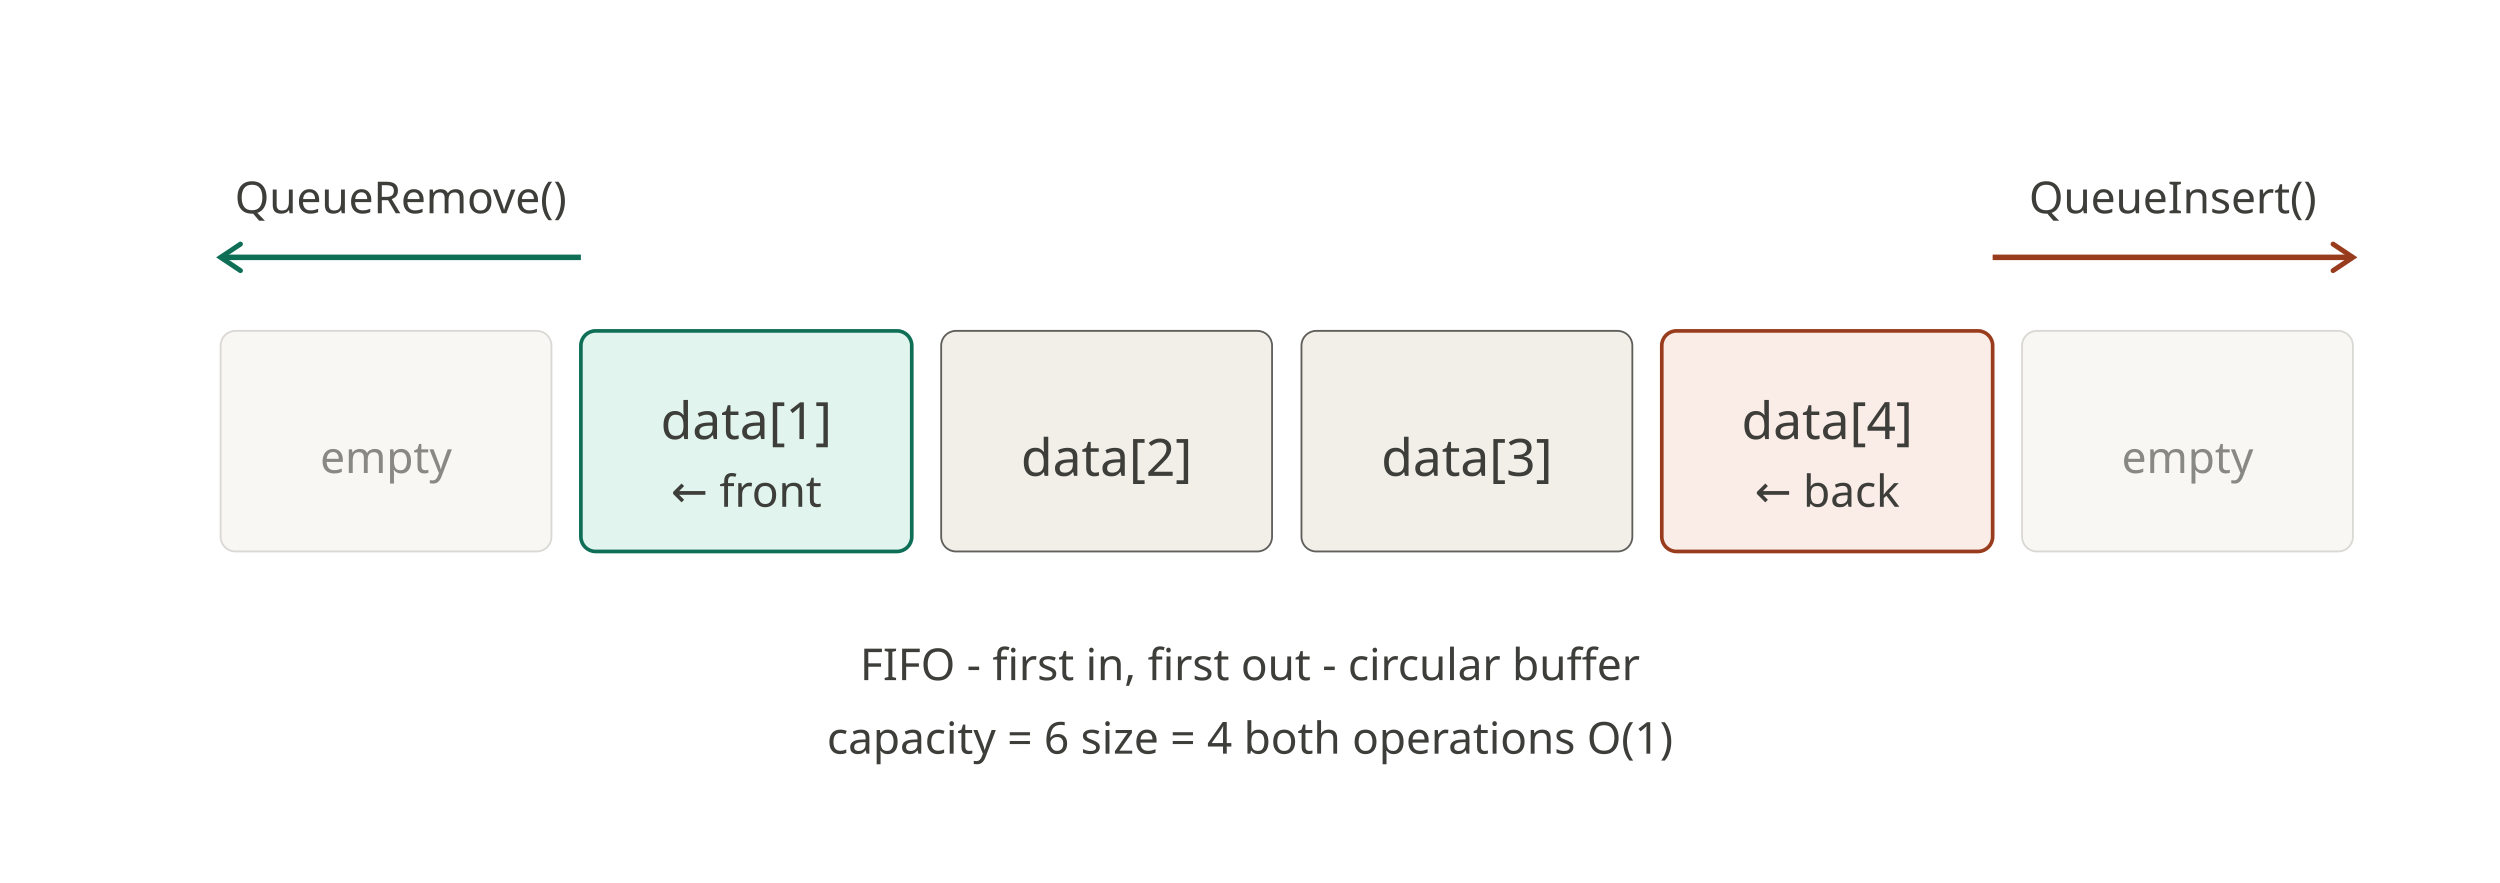
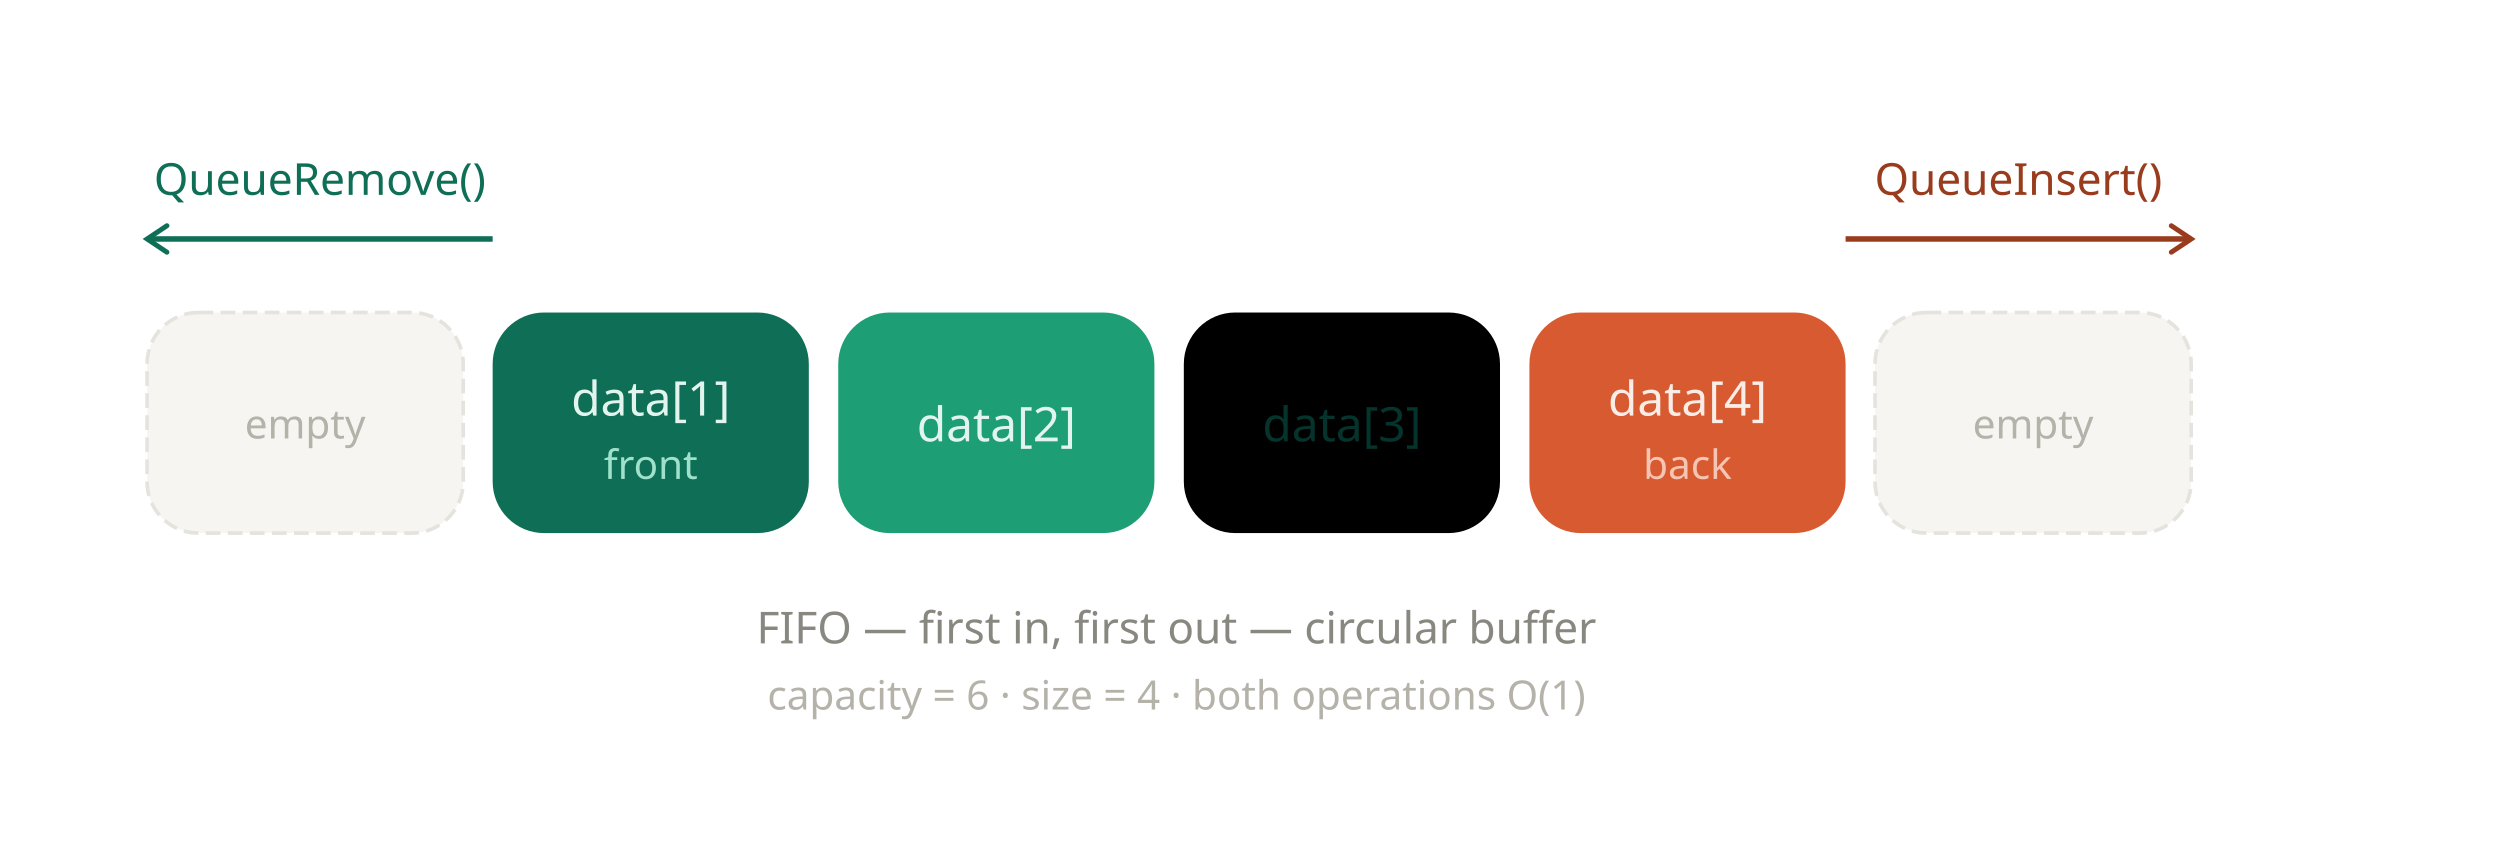
- <svg xmlns="http://www.w3.org/2000/svg" width="680" height="240" viewBox="0 0 680 240" role="img">
-   <style>
-     text { font-family: sans-serif; fill: #3d3d3a; }
-     .th { font-size: 14px; font-weight: 500; }
-     .ts { font-size: 12px; }
-   </style>
+ <svg xmlns="http://www.w3.org/2000/svg" width="680" height="230" viewBox="0 0 680 230" role="img">
  <defs>
    <marker id="at" viewBox="0 0 10 10" refX="8" refY="5" markerWidth="6" markerHeight="6" orient="auto-start-reverse">
      <path d="M2 1L8 5L2 9" fill="none" stroke="#0F6E56" stroke-width="1.5" stroke-linecap="round" />
    </marker>
    <marker id="ac" viewBox="0 0 10 10" refX="8" refY="5" markerWidth="6" markerHeight="6" orient="auto-start-reverse">
      <path d="M2 1L8 5L2 9" fill="none" stroke="#993C1D" stroke-width="1.5" stroke-linecap="round" />
    </marker>
  </defs>
-   <rect x="60" y="90" width="90" height="60" rx="4" fill="#F1EFE8" stroke="#B4B2A9" stroke-width="0.5" opacity="0.5" />
-   <text font-family="sans-serif" font-size="12" x="105" y="124" text-anchor="middle" dominant-baseline="central" fill="#888780" opacity="0.6">empty</text>
-   <rect x="158" y="90" width="90" height="60" rx="4" fill="#E1F5EE" stroke="#0F6E56" stroke-width="1" />
-   <text font-family="sans-serif" font-size="14" font-weight="500" x="203" y="114" text-anchor="middle" dominant-baseline="central" fill="#085041">data[1]</text>
-   <text font-family="sans-serif" font-size="12" x="203" y="132" text-anchor="middle" dominant-baseline="central" fill="#0F6E56">← front</text>
-   <rect x="256" y="90" width="90" height="60" rx="4" fill="#F1EFE8" stroke="#5F5E5A" stroke-width="0.5" />
-   <text font-family="sans-serif" font-size="14" font-weight="500" x="301" y="124" text-anchor="middle" dominant-baseline="central" fill="#444441">data[2]</text>
-   <rect x="354" y="90" width="90" height="60" rx="4" fill="#F1EFE8" stroke="#5F5E5A" stroke-width="0.5" />
-   <text font-family="sans-serif" font-size="14" font-weight="500" x="399" y="124" text-anchor="middle" dominant-baseline="central" fill="#444441">data[3]</text>
-   <rect x="452" y="90" width="90" height="60" rx="4" fill="#FAECE7" stroke="#993C1D" stroke-width="1" />
-   <text font-family="sans-serif" font-size="14" font-weight="500" x="497" y="114" text-anchor="middle" dominant-baseline="central" fill="#712B13">data[4]</text>
-   <text font-family="sans-serif" font-size="12" x="497" y="132" text-anchor="middle" dominant-baseline="central" fill="#993C1D">← back</text>
-   <rect x="550" y="90" width="90" height="60" rx="4" fill="#F1EFE8" stroke="#B4B2A9" stroke-width="0.5" opacity="0.5" />
-   <text font-family="sans-serif" font-size="12" x="595" y="124" text-anchor="middle" dominant-baseline="central" fill="#888780" opacity="0.6">empty</text>
-   <line x1="158" y1="70" x2="60" y2="70" fill="none" stroke="#0F6E56" stroke-width="1.5" marker-end="url(#at)" />
-   <text font-family="sans-serif" font-size="12" x="109" y="58" text-anchor="middle" fill="#0F6E56">QueueRemove()</text>
-   <line x1="542" y1="70" x2="640" y2="70" fill="none" stroke="#993C1D" stroke-width="1.5" marker-end="url(#ac)" />
-   <text font-family="sans-serif" font-size="12" x="591" y="58" text-anchor="middle" fill="#993C1D">QueueInsert()</text>
-   <text font-family="sans-serif" font-size="12" x="340" y="185" text-anchor="middle" fill="#888780">FIFO - first in, first out - circular buffer</text>
-   <text font-family="sans-serif" font-size="12" x="340" y="205" text-anchor="middle" fill="#B4B2A9">capacity = 6  size = 4  both operations O(1)</text>
+   <rect x="40" y="85" width="86" height="60" rx="14" fill="#F1EFE8" stroke="#D3D1C7" stroke-width="1" stroke-dasharray="4 2" opacity="0.6" />
+   <text font-family="sans-serif" font-size="11" x="83" y="115" text-anchor="middle" dominant-baseline="central" fill="#B4B2A9">empty</text>
+   <rect x="134" y="85" width="86" height="60" rx="14" fill="#0F6E56" />
+   <text font-family="sans-serif" font-size="13" font-weight="500" x="177" y="108" text-anchor="middle" dominant-baseline="central" fill="#E1F5EE">data[1]</text>
+   <text font-family="sans-serif" font-size="11" x="177" y="126" text-anchor="middle" dominant-baseline="central" fill="#9FE1CB">front</text>
+   <rect x="228" y="85" width="86" height="60" rx="14" fill="#1D9E75" />
+   <text font-family="sans-serif" font-size="13" font-weight="500" x="271" y="115" text-anchor="middle" dominant-baseline="central" fill="#E1F5EE">data[2]</text>
+   <rect x="322" y="85" width="86" height="60" rx="14" fill="#5DCAA45" />
+   <text font-family="sans-serif" font-size="13" font-weight="500" x="365" y="115" text-anchor="middle" dominant-baseline="central" fill="#04342C">data[3]</text>
+   <rect x="416" y="85" width="86" height="60" rx="14" fill="#D85A30" />
+   <text font-family="sans-serif" font-size="13" font-weight="500" x="459" y="108" text-anchor="middle" dominant-baseline="central" fill="#FAECE7">data[4]</text>
+   <text font-family="sans-serif" font-size="11" x="459" y="126" text-anchor="middle" dominant-baseline="central" fill="#F5C4B3">back</text>
+   <rect x="510" y="85" width="86" height="60" rx="14" fill="#F1EFE8" stroke="#D3D1C7" stroke-width="1" stroke-dasharray="4 2" opacity="0.6" />
+   <text font-family="sans-serif" font-size="11" x="553" y="115" text-anchor="middle" dominant-baseline="central" fill="#B4B2A9">empty</text>
+   <line x1="134" y1="65" x2="40" y2="65" stroke="#0F6E56" stroke-width="1.5" marker-end="url(#at)" />
+   <text font-family="sans-serif" font-size="12" x="87" y="53" text-anchor="middle" fill="#0F6E56" font-weight="500">QueueRemove()</text>
+   <line x1="502" y1="65" x2="596" y2="65" stroke="#993C1D" stroke-width="1.5" marker-end="url(#ac)" />
+   <text font-family="sans-serif" font-size="12" x="549" y="53" text-anchor="middle" fill="#993C1D" font-weight="500">QueueInsert()</text>
+   <text font-family="sans-serif" font-size="12" x="320" y="175" text-anchor="middle" fill="#888780">FIFO — first in, first out — circular buffer</text>
+   <text font-family="sans-serif" font-size="11" x="320" y="193" text-anchor="middle" fill="#B4B2A9">capacity = 6 · size = 4 · both operations O(1)</text>
</svg>
